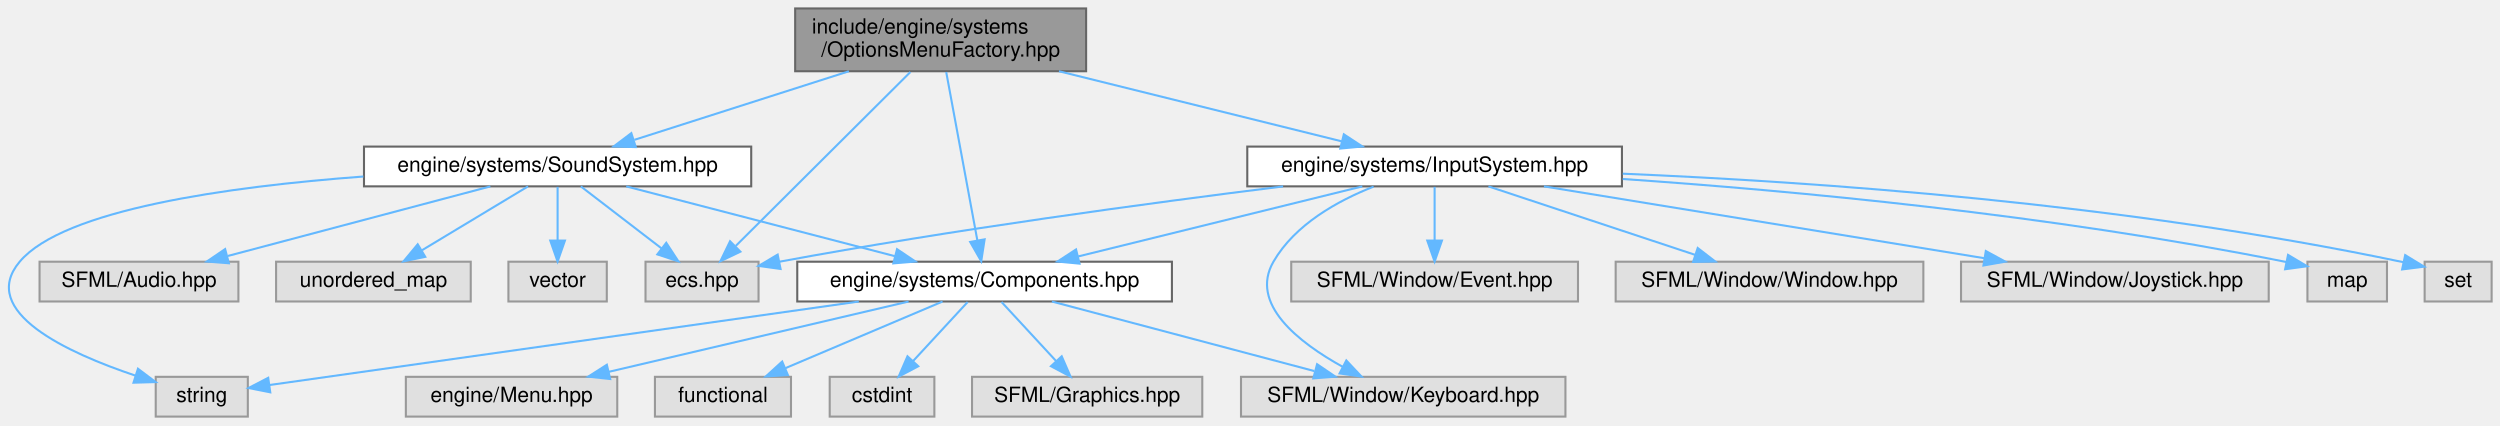
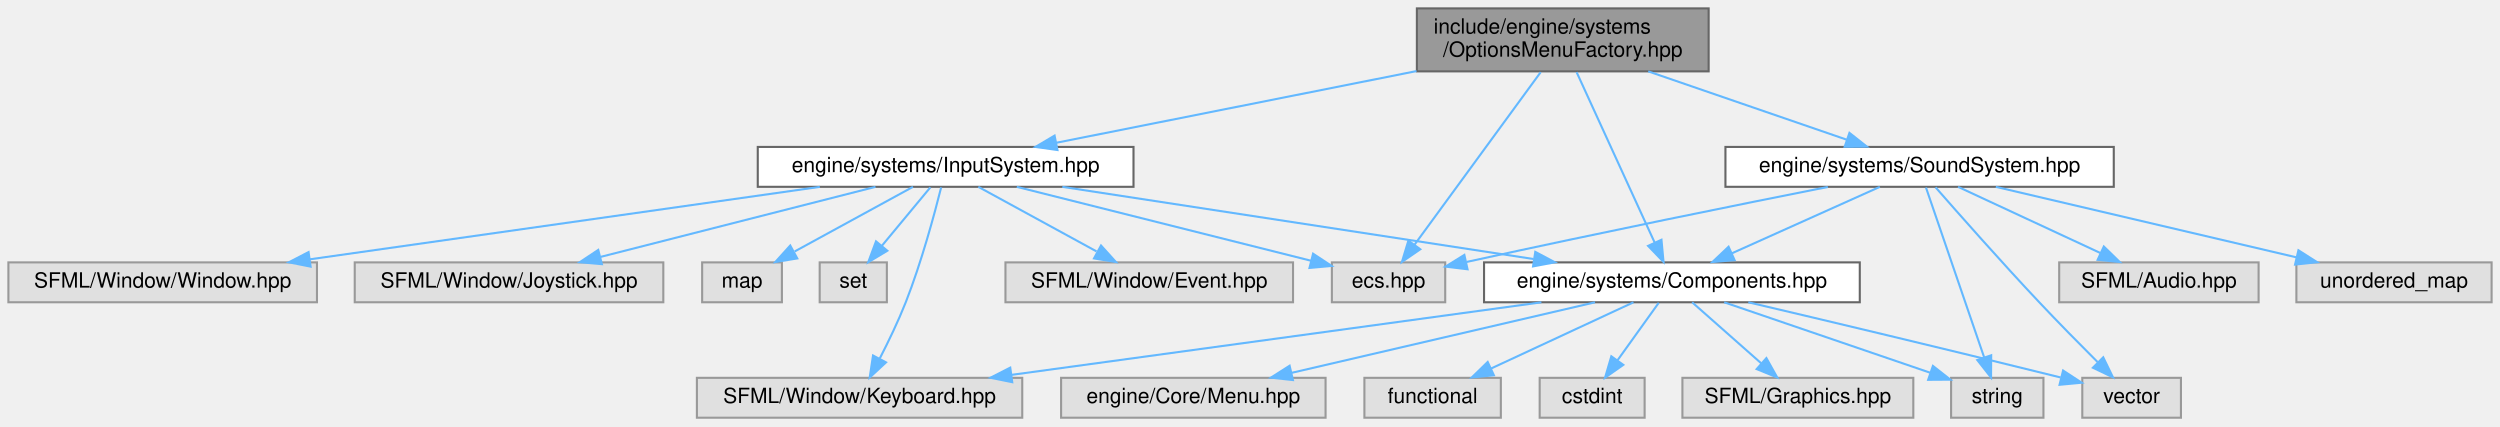
- <svg xmlns="http://www.w3.org/2000/svg" xmlns:xlink="http://www.w3.org/1999/xlink" width="1194pt" height="203pt" viewBox="0.00 0.00 1194.40 203.00">
+ <svg xmlns="http://www.w3.org/2000/svg" xmlns:xlink="http://www.w3.org/1999/xlink" width="1191pt" height="203pt" viewBox="0.00 0.00 1191.00 203.00">
  <g id="graph0" class="graph" transform="scale(1 1) rotate(0) translate(4 199)">
    <g id="Node000001" class="node">
      <g id="a_Node000001">
        <a xlink:title=" ">
-           <polygon fill="#999999" stroke="#666666" points="514.9,-195 375.9,-195 375.9,-165 514.9,-165 514.9,-195" />
-           <text text-anchor="start" x="383.9" y="-183" font-family="Helvetica,sans-Serif" font-size="10.00">include/engine/systems</text>
-           <text text-anchor="middle" x="445.4" y="-172" font-family="Helvetica,sans-Serif" font-size="10.00">/OptionsMenuFactory.hpp</text>
+           <polygon fill="#999999" stroke="#666666" points="810,-195 671,-195 671,-165 810,-165 810,-195" />
+           <text text-anchor="start" x="679" y="-183" font-family="Helvetica,sans-Serif" font-size="10.00">include/engine/systems</text>
+           <text text-anchor="middle" x="740.5" y="-172" font-family="Helvetica,sans-Serif" font-size="10.00">/OptionsMenuFactory.hpp</text>
        </a>
      </g>
    </g>
    <g id="Node000002" class="node">
      <g id="a_Node000002">
        <a xlink:title=" ">
-           <polygon fill="#e0e0e0" stroke="#999999" points="358.4,-74 304.4,-74 304.4,-55 358.4,-55 358.4,-74" />
-           <text text-anchor="middle" x="331.4" y="-62" font-family="Helvetica,sans-Serif" font-size="10.00">ecs.hpp</text>
+           <polygon fill="#e0e0e0" stroke="#999999" points="684.5,-74 630.5,-74 630.5,-55 684.5,-55 684.5,-74" />
+           <text text-anchor="middle" x="657.5" y="-62" font-family="Helvetica,sans-Serif" font-size="10.00">ecs.hpp</text>
        </a>
      </g>
    </g>
    <g id="edge1_Node000001_Node000002" class="edge">
      <g id="a_edge1_Node000001_Node000002">
        <a xlink:title=" ">
-           <path fill="none" stroke="#63b8ff" d="M430.96,-164.63C409.62,-143.37 369.77,-103.71 347.51,-81.54" />
-           <polygon fill="#63b8ff" stroke="#63b8ff" points="349.72,-78.8 340.17,-74.23 344.79,-83.77 349.72,-78.8" />
+           <path fill="none" stroke="#63b8ff" d="M729.99,-164.63C714.65,-143.65 686.2,-104.75 669.87,-82.42" />
+           <polygon fill="#63b8ff" stroke="#63b8ff" points="672.61,-80.24 663.88,-74.23 666.96,-84.37 672.61,-80.24" />
        </a>
      </g>
    </g>
    <g id="Node000003" class="node">
      <g id="a_Node000003">
        <a xlink:href="Components_8hpp.html" target="_top" xlink:title=" ">
-           <polygon fill="white" stroke="#666666" points="555.9,-74 376.9,-74 376.9,-55 555.9,-55 555.9,-74" />
-           <text text-anchor="middle" x="466.4" y="-62" font-family="Helvetica,sans-Serif" font-size="10.00">engine/systems/Components.hpp</text>
+           <polygon fill="white" stroke="#666666" points="882,-74 703,-74 703,-55 882,-55 882,-74" />
+           <text text-anchor="middle" x="792.5" y="-62" font-family="Helvetica,sans-Serif" font-size="10.00">engine/systems/Components.hpp</text>
        </a>
      </g>
    </g>
    <g id="edge2_Node000001_Node000003" class="edge">
      <g id="a_edge2_Node000001_Node000003">
        <a xlink:title=" ">
-           <path fill="none" stroke="#63b8ff" d="M448.06,-164.63C451.84,-144.21 458.76,-106.81 462.93,-84.24" />
-           <polygon fill="#63b8ff" stroke="#63b8ff" points="466.41,-84.7 464.79,-74.23 459.52,-83.43 466.41,-84.7" />
+           <path fill="none" stroke="#63b8ff" d="M747.09,-164.63C756.57,-143.93 774.05,-105.78 784.33,-83.32" />
+           <polygon fill="#63b8ff" stroke="#63b8ff" points="787.52,-84.78 788.5,-74.23 781.15,-81.86 787.52,-84.78" />
+         </a>
+       </g>
+     </g>
+     <g id="Node000011" class="node">
+       <g id="a_Node000011">
+         <a xlink:href="InputSystem_8hpp.html" target="_top" xlink:title=" ">
+           <polygon fill="white" stroke="#666666" points="536,-129 357,-129 357,-110 536,-110 536,-129" />
+           <text text-anchor="middle" x="446.5" y="-117" font-family="Helvetica,sans-Serif" font-size="10.00">engine/systems/InputSystem.hpp</text>
+         </a>
+       </g>
+     </g>
+     <g id="edge10_Node000001_Node000011" class="edge">
+       <g id="a_edge10_Node000001_Node000011">
+         <a xlink:title=" ">
+           <path fill="none" stroke="#63b8ff" d="M670.83,-165.14C618.19,-154.66 547.08,-140.51 499.14,-130.97" />
+           <polygon fill="#63b8ff" stroke="#63b8ff" points="499.77,-127.53 489.28,-129.01 498.4,-134.4 499.77,-127.53" />
+         </a>
+       </g>
+     </g>
+     <g id="Node000017" class="node">
+       <g id="a_Node000017">
+         <a xlink:href="SoundSystem_8hpp.html" target="_top" xlink:title=" ">
+           <polygon fill="white" stroke="#666666" points="1003,-129 818,-129 818,-110 1003,-110 1003,-129" />
+           <text text-anchor="middle" x="910.5" y="-117" font-family="Helvetica,sans-Serif" font-size="10.00">engine/systems/SoundSystem.hpp</text>
+         </a>
+       </g>
+     </g>
+     <g id="edge19_Node000001_Node000017" class="edge">
+       <g id="a_edge19_Node000001_Node000017">
+         <a xlink:title=" ">
+           <path fill="none" stroke="#63b8ff" d="M781.22,-164.99C810.09,-155.05 848.41,-141.86 875.83,-132.43" />
+           <polygon fill="#63b8ff" stroke="#63b8ff" points="877.08,-135.7 885.39,-129.14 874.8,-129.08 877.08,-135.7" />
+         </a>
+       </g>
+     </g>
+     <g id="Node000004" class="node">
+       <g id="a_Node000004">
+         <a xlink:title=" ">
+           <polygon fill="#e0e0e0" stroke="#999999" points="907.5,-19 797.5,-19 797.5,0 907.5,0 907.5,-19" />
+           <text text-anchor="middle" x="852.5" y="-7" font-family="Helvetica,sans-Serif" font-size="10.00">SFML/Graphics.hpp</text>
+         </a>
+       </g>
+     </g>
+     <g id="edge3_Node000003_Node000004" class="edge">
+       <g id="a_edge3_Node000003_Node000004">
+         <a xlink:title=" ">
+           <path fill="none" stroke="#63b8ff" d="M802.14,-54.98C811.01,-47.15 824.37,-35.34 835.11,-25.86" />
+           <polygon fill="#63b8ff" stroke="#63b8ff" points="837.51,-28.41 842.68,-19.17 832.87,-23.17 837.51,-28.41" />
+         </a>
+       </g>
+     </g>
+     <g id="Node000005" class="node">
+       <g id="a_Node000005">
+         <a xlink:title=" ">
+           <polygon fill="#e0e0e0" stroke="#999999" points="483,-19 328,-19 328,0 483,0 483,-19" />
+           <text text-anchor="middle" x="405.5" y="-7" font-family="Helvetica,sans-Serif" font-size="10.00">SFML/Window/Keyboard.hpp</text>
+         </a>
+       </g>
+     </g>
+     <g id="edge4_Node000003_Node000005" class="edge">
+       <g id="a_edge4_Node000003_Node000005">
+         <a xlink:title=" ">
+           <path fill="none" stroke="#63b8ff" d="M730.32,-54.98C661.45,-45.55 550.55,-30.36 477.84,-20.41" />
+           <polygon fill="#63b8ff" stroke="#63b8ff" points="478.23,-16.93 467.84,-19.04 477.28,-23.86 478.23,-16.93" />
+         </a>
+       </g>
+     </g>
+     <g id="Node000006" class="node">
+       <g id="a_Node000006">
+         <a xlink:title=" ">
+           <polygon fill="#e0e0e0" stroke="#999999" points="627.5,-19 501.5,-19 501.5,0 627.5,0 627.5,-19" />
+           <text text-anchor="middle" x="564.5" y="-7" font-family="Helvetica,sans-Serif" font-size="10.00">engine/Core/Menu.hpp</text>
+         </a>
+       </g>
+     </g>
+     <g id="edge5_Node000003_Node000006" class="edge">
+       <g id="a_edge5_Node000003_Node000006">
+         <a xlink:title=" ">
+           <path fill="none" stroke="#63b8ff" d="M755.87,-54.98C716.59,-45.86 654.13,-31.33 611.31,-21.38" />
+           <polygon fill="#63b8ff" stroke="#63b8ff" points="611.95,-17.94 601.42,-19.08 610.37,-24.76 611.95,-17.94" />
+         </a>
+       </g>
+     </g>
+     <g id="Node000007" class="node">
+       <g id="a_Node000007">
+         <a xlink:title=" ">
+           <polygon fill="#e0e0e0" stroke="#999999" points="969.5,-19 925.5,-19 925.5,0 969.5,0 969.5,-19" />
+           <text text-anchor="middle" x="947.5" y="-7" font-family="Helvetica,sans-Serif" font-size="10.00">string</text>
+         </a>
+       </g>
+     </g>
+     <g id="edge6_Node000003_Node000007" class="edge">
+       <g id="a_edge6_Node000003_Node000007">
+         <a xlink:title=" ">
+           <path fill="none" stroke="#63b8ff" d="M817.4,-54.98C844.04,-45.88 886.38,-31.4 915.48,-21.45" />
+           <polygon fill="#63b8ff" stroke="#63b8ff" points="916.84,-24.68 925.17,-18.13 914.58,-18.06 916.84,-24.68" />
+         </a>
+       </g>
+     </g>
+     <g id="Node000008" class="node">
+       <g id="a_Node000008">
+         <a xlink:title=" ">
+           <polygon fill="#e0e0e0" stroke="#999999" points="1035,-19 988,-19 988,0 1035,0 1035,-19" />
+           <text text-anchor="middle" x="1011.5" y="-7" font-family="Helvetica,sans-Serif" font-size="10.00">vector</text>
+         </a>
+       </g>
+     </g>
+     <g id="edge7_Node000003_Node000008" class="edge">
+       <g id="a_edge7_Node000003_Node000008">
+         <a xlink:title=" ">
+           <path fill="none" stroke="#63b8ff" d="M828.9,-54.99C864.38,-46.65 920.1,-33.43 977.71,-19.16" />
+           <polygon fill="#63b8ff" stroke="#63b8ff" points="978.86,-22.48 987.72,-16.68 977.17,-15.69 978.86,-22.48" />
+         </a>
+       </g>
+     </g>
+     <g id="Node000009" class="node">
+       <g id="a_Node000009">
+         <a xlink:title=" ">
+           <polygon fill="#e0e0e0" stroke="#999999" points="711,-19 646,-19 646,0 711,0 711,-19" />
+           <text text-anchor="middle" x="678.5" y="-7" font-family="Helvetica,sans-Serif" font-size="10.00">functional</text>
+         </a>
+       </g>
+     </g>
+     <g id="edge8_Node000003_Node000009" class="edge">
+       <g id="a_edge8_Node000003_Node000009">
+         <a xlink:title=" ">
+           <path fill="none" stroke="#63b8ff" d="M774.18,-54.98C755.84,-46.46 727.39,-33.23 706.27,-23.41" />
+           <polygon fill="#63b8ff" stroke="#63b8ff" points="707.69,-20.21 697.15,-19.17 704.74,-26.56 707.69,-20.21" />
        </a>
      </g>
    </g>
    <g id="Node000010" class="node">
      <g id="a_Node000010">
-         <a xlink:href="InputSystem_8hpp.html" target="_top" xlink:title=" ">
-           <polygon fill="white" stroke="#666666" points="770.9,-129 591.9,-129 591.9,-110 770.9,-110 770.9,-129" />
-           <text text-anchor="middle" x="681.4" y="-117" font-family="Helvetica,sans-Serif" font-size="10.00">engine/systems/InputSystem.hpp</text>
-         </a>
-       </g>
-     </g>
-     <g id="edge9_Node000001_Node000010" class="edge">
-       <g id="a_edge9_Node000001_Node000010">
-         <a xlink:title=" ">
-           <path fill="none" stroke="#63b8ff" d="M501.93,-164.99C543.36,-154.72 598.83,-140.97 637.07,-131.49" />
-           <polygon fill="#63b8ff" stroke="#63b8ff" points="638.03,-134.86 646.89,-129.05 636.34,-128.06 638.03,-134.86" />
+         <a xlink:title=" ">
+           <polygon fill="#e0e0e0" stroke="#999999" points="779.5,-19 729.5,-19 729.5,0 779.5,0 779.5,-19" />
+           <text text-anchor="middle" x="754.5" y="-7" font-family="Helvetica,sans-Serif" font-size="10.00">cstdint</text>
+         </a>
+       </g>
+     </g>
+     <g id="edge9_Node000003_Node000010" class="edge">
+       <g id="a_edge9_Node000003_Node000010">
+         <a xlink:title=" ">
+           <path fill="none" stroke="#63b8ff" d="M786.23,-54.75C780.91,-47.34 773.14,-36.5 766.62,-27.41" />
+           <polygon fill="#63b8ff" stroke="#63b8ff" points="769.33,-25.18 760.66,-19.09 763.64,-29.26 769.33,-25.18" />
+         </a>
+       </g>
+     </g>
+     <g id="edge11_Node000011_Node000002" class="edge">
+       <g id="a_edge11_Node000011_Node000002">
+         <a xlink:title=" ">
+           <path fill="none" stroke="#63b8ff" d="M480.4,-109.98C518.77,-100.35 581.05,-84.7 620.61,-74.77" />
+           <polygon fill="#63b8ff" stroke="#63b8ff" points="621.55,-78.14 630.39,-72.31 619.84,-71.35 621.55,-78.14" />
+         </a>
+       </g>
+     </g>
+     <g id="edge12_Node000011_Node000003" class="edge">
+       <g id="a_edge12_Node000011_Node000003">
+         <a xlink:title=" ">
+           <path fill="none" stroke="#63b8ff" d="M502.09,-109.98C563.29,-100.61 661.6,-85.55 726.62,-75.59" />
+           <polygon fill="#63b8ff" stroke="#63b8ff" points="727.41,-79.01 736.76,-74.04 726.35,-72.09 727.41,-79.01" />
+         </a>
+       </g>
+     </g>
+     <g id="edge15_Node000011_Node000005" class="edge">
+       <g id="a_edge15_Node000011_Node000005">
+         <a xlink:title=" ">
+           <path fill="none" stroke="#63b8ff" d="M444.37,-109.72C441.26,-97.31 435,-74.06 427.5,-55 423.95,-45.98 419.27,-36.29 415.14,-28.27" />
+           <polygon fill="#63b8ff" stroke="#63b8ff" points="418.1,-26.37 410.33,-19.17 411.91,-29.64 418.1,-26.37" />
+         </a>
+       </g>
+     </g>
+     <g id="Node000012" class="node">
+       <g id="a_Node000012">
+         <a xlink:title=" ">
+           <polygon fill="#e0e0e0" stroke="#999999" points="612,-74 475,-74 475,-55 612,-55 612,-74" />
+           <text text-anchor="middle" x="543.5" y="-62" font-family="Helvetica,sans-Serif" font-size="10.00">SFML/Window/Event.hpp</text>
+         </a>
+       </g>
+     </g>
+     <g id="edge13_Node000011_Node000012" class="edge">
+       <g id="a_edge13_Node000011_Node000012">
+         <a xlink:title=" ">
+           <path fill="none" stroke="#63b8ff" d="M462.08,-109.98C477.27,-101.69 500.6,-88.94 518.4,-79.22" />
+           <polygon fill="#63b8ff" stroke="#63b8ff" points="520.53,-82.04 527.63,-74.17 517.18,-75.89 520.53,-82.04" />
+         </a>
+       </g>
+     </g>
+     <g id="Node000013" class="node">
+       <g id="a_Node000013">
+         <a xlink:title=" ">
+           <polygon fill="#e0e0e0" stroke="#999999" points="147,-74 0,-74 0,-55 147,-55 147,-74" />
+           <text text-anchor="middle" x="73.5" y="-62" font-family="Helvetica,sans-Serif" font-size="10.00">SFML/Window/Window.hpp</text>
+         </a>
+       </g>
+     </g>
+     <g id="edge14_Node000011_Node000013" class="edge">
+       <g id="a_edge14_Node000011_Node000013">
+         <a xlink:title=" ">
+           <path fill="none" stroke="#63b8ff" d="M386.57,-109.98C320.33,-100.57 213.74,-85.43 143.66,-75.47" />
+           <polygon fill="#63b8ff" stroke="#63b8ff" points="143.98,-71.98 133.59,-74.04 143,-78.91 143.98,-71.98" />
+         </a>
+       </g>
+     </g>
+     <g id="Node000014" class="node">
+       <g id="a_Node000014">
+         <a xlink:title=" ">
+           <polygon fill="#e0e0e0" stroke="#999999" points="312,-74 165,-74 165,-55 312,-55 312,-74" />
+           <text text-anchor="middle" x="238.5" y="-62" font-family="Helvetica,sans-Serif" font-size="10.00">SFML/Window/Joystick.hpp</text>
+         </a>
+       </g>
+     </g>
+     <g id="edge16_Node000011_Node000014" class="edge">
+       <g id="a_edge16_Node000011_Node000014">
+         <a xlink:title=" ">
+           <path fill="none" stroke="#63b8ff" d="M413.08,-109.98C377.56,-100.93 321.23,-86.58 282.2,-76.64" />
+           <polygon fill="#63b8ff" stroke="#63b8ff" points="282.74,-73.16 272.18,-74.08 281.01,-79.94 282.74,-73.16" />
+         </a>
+       </g>
+     </g>
+     <g id="Node000015" class="node">
+       <g id="a_Node000015">
+         <a xlink:title=" ">
+           <polygon fill="#e0e0e0" stroke="#999999" points="368.5,-74 330.5,-74 330.5,-55 368.5,-55 368.5,-74" />
+           <text text-anchor="middle" x="349.5" y="-62" font-family="Helvetica,sans-Serif" font-size="10.00">map</text>
+         </a>
+       </g>
+     </g>
+     <g id="edge17_Node000011_Node000015" class="edge">
+       <g id="a_edge17_Node000011_Node000015">
+         <a xlink:title=" ">
+           <path fill="none" stroke="#63b8ff" d="M430.92,-109.98C415.73,-101.69 392.4,-88.94 374.6,-79.22" />
+           <polygon fill="#63b8ff" stroke="#63b8ff" points="375.82,-75.89 365.37,-74.17 372.47,-82.04 375.82,-75.89" />
        </a>
      </g>
    </g>
    <g id="Node000016" class="node">
      <g id="a_Node000016">
-         <a xlink:href="SoundSystem_8hpp.html" target="_top" xlink:title=" ">
-           <polygon fill="white" stroke="#666666" points="354.9,-129 169.9,-129 169.9,-110 354.9,-110 354.9,-129" />
-           <text text-anchor="middle" x="262.4" y="-117" font-family="Helvetica,sans-Serif" font-size="10.00">engine/systems/SoundSystem.hpp</text>
-         </a>
-       </g>
-     </g>
-     <g id="edge18_Node000001_Node000016" class="edge">
-       <g id="a_edge18_Node000001_Node000016">
-         <a xlink:title=" ">
-           <path fill="none" stroke="#63b8ff" d="M401.57,-164.99C370.26,-154.98 328.62,-141.67 299.07,-132.22" />
-           <polygon fill="#63b8ff" stroke="#63b8ff" points="299.75,-128.76 289.16,-129.05 297.62,-135.43 299.75,-128.76" />
-         </a>
-       </g>
-     </g>
-     <g id="Node000004" class="node">
-       <g id="a_Node000004">
-         <a xlink:title=" ">
-           <polygon fill="#e0e0e0" stroke="#999999" points="570.4,-19 460.4,-19 460.4,0 570.4,0 570.4,-19" />
-           <text text-anchor="middle" x="515.4" y="-7" font-family="Helvetica,sans-Serif" font-size="10.00">SFML/Graphics.hpp</text>
-         </a>
-       </g>
-     </g>
-     <g id="edge3_Node000003_Node000004" class="edge">
-       <g id="a_edge3_Node000003_Node000004">
-         <a xlink:title=" ">
-           <path fill="none" stroke="#63b8ff" d="M474.49,-54.75C481.56,-47.11 491.99,-35.82 500.55,-26.56" />
-           <polygon fill="#63b8ff" stroke="#63b8ff" points="503.24,-28.81 507.46,-19.09 498.1,-24.06 503.24,-28.81" />
-         </a>
-       </g>
-     </g>
-     <g id="Node000005" class="node">
-       <g id="a_Node000005">
-         <a xlink:title=" ">
-           <polygon fill="#e0e0e0" stroke="#999999" points="743.9,-19 588.9,-19 588.9,0 743.9,0 743.9,-19" />
-           <text text-anchor="middle" x="666.4" y="-7" font-family="Helvetica,sans-Serif" font-size="10.00">SFML/Window/Keyboard.hpp</text>
-         </a>
-       </g>
-     </g>
-     <g id="edge4_Node000003_Node000005" class="edge">
-       <g id="a_edge4_Node000003_Node000005">
-         <a xlink:title=" ">
-           <path fill="none" stroke="#63b8ff" d="M498.53,-54.98C532.55,-45.97 586.4,-31.7 623.9,-21.76" />
-           <polygon fill="#63b8ff" stroke="#63b8ff" points="625.25,-25.03 634.01,-19.08 623.45,-18.26 625.25,-25.03" />
-         </a>
-       </g>
-     </g>
-     <g id="Node000006" class="node">
-       <g id="a_Node000006">
-         <a xlink:title=" ">
-           <polygon fill="#e0e0e0" stroke="#999999" points="290.9,-19 189.9,-19 189.9,0 290.9,0 290.9,-19" />
-           <text text-anchor="middle" x="240.4" y="-7" font-family="Helvetica,sans-Serif" font-size="10.00">engine/Menu.hpp</text>
-         </a>
-       </g>
-     </g>
-     <g id="edge5_Node000003_Node000006" class="edge">
-       <g id="a_edge5_Node000003_Node000006">
-         <a xlink:title=" ">
-           <path fill="none" stroke="#63b8ff" d="M430.09,-54.98C391.16,-45.86 329.24,-31.33 286.8,-21.38" />
-           <polygon fill="#63b8ff" stroke="#63b8ff" points="287.53,-17.96 277,-19.08 285.93,-24.77 287.53,-17.96" />
-         </a>
-       </g>
-     </g>
-     <g id="Node000007" class="node">
-       <g id="a_Node000007">
-         <a xlink:title=" ">
-           <polygon fill="#e0e0e0" stroke="#999999" points="114.4,-19 70.4,-19 70.4,0 114.4,0 114.4,-19" />
-           <text text-anchor="middle" x="92.4" y="-7" font-family="Helvetica,sans-Serif" font-size="10.00">string</text>
-         </a>
-       </g>
-     </g>
-     <g id="edge6_Node000003_Node000007" class="edge">
-       <g id="a_edge6_Node000003_Node000007">
-         <a xlink:title=" ">
-           <path fill="none" stroke="#63b8ff" d="M406.31,-54.98C326.28,-43.64 187.53,-23.98 124.83,-15.1" />
-           <polygon fill="#63b8ff" stroke="#63b8ff" points="125.12,-11.6 114.73,-13.66 124.14,-18.53 125.12,-11.6" />
-         </a>
-       </g>
-     </g>
-     <g id="Node000008" class="node">
-       <g id="a_Node000008">
-         <a xlink:title=" ">
-           <polygon fill="#e0e0e0" stroke="#999999" points="373.9,-19 308.9,-19 308.9,0 373.9,0 373.9,-19" />
-           <text text-anchor="middle" x="341.4" y="-7" font-family="Helvetica,sans-Serif" font-size="10.00">functional</text>
-         </a>
-       </g>
-     </g>
-     <g id="edge7_Node000003_Node000008" class="edge">
-       <g id="a_edge7_Node000003_Node000008">
-         <a xlink:title=" ">
-           <path fill="none" stroke="#63b8ff" d="M446.32,-54.98C426.03,-46.38 394.44,-32.99 371.23,-23.15" />
-           <polygon fill="#63b8ff" stroke="#63b8ff" points="372.42,-19.85 361.85,-19.17 369.69,-26.3 372.42,-19.85" />
-         </a>
-       </g>
-     </g>
-     <g id="Node000009" class="node">
-       <g id="a_Node000009">
-         <a xlink:title=" ">
-           <polygon fill="#e0e0e0" stroke="#999999" points="442.4,-19 392.4,-19 392.4,0 442.4,0 442.4,-19" />
-           <text text-anchor="middle" x="417.4" y="-7" font-family="Helvetica,sans-Serif" font-size="10.00">cstdint</text>
-         </a>
-       </g>
-     </g>
-     <g id="edge8_Node000003_Node000009" class="edge">
-       <g id="a_edge8_Node000003_Node000009">
-         <a xlink:title=" ">
-           <path fill="none" stroke="#63b8ff" d="M458.31,-54.75C451.24,-47.11 440.81,-35.82 432.25,-26.56" />
-           <polygon fill="#63b8ff" stroke="#63b8ff" points="434.7,-24.06 425.34,-19.09 429.56,-28.81 434.7,-24.06" />
-         </a>
-       </g>
-     </g>
-     <g id="edge10_Node000010_Node000002" class="edge">
-       <g id="a_edge10_Node000010_Node000002">
-         <a xlink:title=" ">
-           <path fill="none" stroke="#63b8ff" d="M609.01,-109.97C545.39,-102.06 450.43,-89.22 368.4,-74 368.3,-73.98 368.2,-73.96 368.1,-73.94" />
-           <polygon fill="#63b8ff" stroke="#63b8ff" points="368.92,-70.54 358.42,-71.99 367.53,-77.4 368.92,-70.54" />
-         </a>
-       </g>
-     </g>
-     <g id="edge11_Node000010_Node000003" class="edge">
-       <g id="a_edge11_Node000010_Node000003">
-         <a xlink:title=" ">
-           <path fill="none" stroke="#63b8ff" d="M646.86,-109.98C609.98,-100.89 551.41,-86.46 511.06,-76.51" />
-           <polygon fill="#63b8ff" stroke="#63b8ff" points="511.76,-73.08 501.21,-74.08 510.09,-79.87 511.76,-73.08" />
-         </a>
-       </g>
-     </g>
-     <g id="edge14_Node000010_Node000005" class="edge">
-       <g id="a_edge14_Node000010_Node000005">
-         <a xlink:title=" ">
-           <path fill="none" stroke="#63b8ff" d="M652.26,-109.87C635.05,-103.1 614.66,-91.79 604.4,-74 592.81,-53.92 616.28,-35.5 637.58,-23.73" />
-           <polygon fill="#63b8ff" stroke="#63b8ff" points="639.22,-26.83 646.48,-19.11 635.99,-20.62 639.22,-26.83" />
-         </a>
-       </g>
-     </g>
-     <g id="Node000011" class="node">
-       <g id="a_Node000011">
-         <a xlink:title=" ">
-           <polygon fill="#e0e0e0" stroke="#999999" points="749.9,-74 612.9,-74 612.9,-55 749.9,-55 749.9,-74" />
-           <text text-anchor="middle" x="681.4" y="-62" font-family="Helvetica,sans-Serif" font-size="10.00">SFML/Window/Event.hpp</text>
-         </a>
-       </g>
-     </g>
-     <g id="edge12_Node000010_Node000011" class="edge">
-       <g id="a_edge12_Node000010_Node000011">
-         <a xlink:title=" ">
-           <path fill="none" stroke="#63b8ff" d="M681.4,-109.75C681.4,-102.8 681.4,-92.85 681.4,-84.13" />
-           <polygon fill="#63b8ff" stroke="#63b8ff" points="684.9,-84.09 681.4,-74.09 677.9,-84.09 684.9,-84.09" />
-         </a>
-       </g>
-     </g>
-     <g id="Node000012" class="node">
-       <g id="a_Node000012">
-         <a xlink:title=" ">
-           <polygon fill="#e0e0e0" stroke="#999999" points="914.9,-74 767.9,-74 767.9,-55 914.9,-55 914.9,-74" />
-           <text text-anchor="middle" x="841.4" y="-62" font-family="Helvetica,sans-Serif" font-size="10.00">SFML/Window/Window.hpp</text>
-         </a>
-       </g>
-     </g>
-     <g id="edge13_Node000010_Node000012" class="edge">
-       <g id="a_edge13_Node000010_Node000012">
-         <a xlink:title=" ">
-           <path fill="none" stroke="#63b8ff" d="M707.11,-109.98C733.85,-101.13 775.93,-87.19 805.85,-77.28" />
-           <polygon fill="#63b8ff" stroke="#63b8ff" points="807.1,-80.55 815.49,-74.08 804.9,-73.9 807.1,-80.55" />
-         </a>
-       </g>
-     </g>
-     <g id="Node000013" class="node">
-       <g id="a_Node000013">
-         <a xlink:title=" ">
-           <polygon fill="#e0e0e0" stroke="#999999" points="1079.9,-74 932.9,-74 932.9,-55 1079.9,-55 1079.9,-74" />
-           <text text-anchor="middle" x="1006.4" y="-62" font-family="Helvetica,sans-Serif" font-size="10.00">SFML/Window/Joystick.hpp</text>
-         </a>
-       </g>
-     </g>
-     <g id="edge15_Node000010_Node000013" class="edge">
-       <g id="a_edge15_Node000010_Node000013">
-         <a xlink:title=" ">
-           <path fill="none" stroke="#63b8ff" d="M733.62,-109.98C790.98,-100.63 883.07,-85.61 944.14,-75.65" />
-           <polygon fill="#63b8ff" stroke="#63b8ff" points="944.74,-79.1 954.04,-74.04 943.61,-72.19 944.74,-79.1" />
-         </a>
-       </g>
-     </g>
-     <g id="Node000014" class="node">
-       <g id="a_Node000014">
-         <a xlink:title=" ">
-           <polygon fill="#e0e0e0" stroke="#999999" points="1136.4,-74 1098.4,-74 1098.4,-55 1136.4,-55 1136.4,-74" />
-           <text text-anchor="middle" x="1117.4" y="-62" font-family="Helvetica,sans-Serif" font-size="10.00">map</text>
-         </a>
-       </g>
-     </g>
-     <g id="edge16_Node000010_Node000014" class="edge">
-       <g id="a_edge16_Node000010_Node000014">
-         <a xlink:title=" ">
-           <path fill="none" stroke="#63b8ff" d="M771.28,-113.52C852.1,-107.93 974.05,-96.78 1088.27,-73.86" />
-           <polygon fill="#63b8ff" stroke="#63b8ff" points="1089.14,-77.26 1098.24,-71.83 1087.74,-70.4 1089.14,-77.26" />
-         </a>
-       </g>
-     </g>
-     <g id="Node000015" class="node">
-       <g id="a_Node000015">
-         <a xlink:title=" ">
-           <polygon fill="#e0e0e0" stroke="#999999" points="1186.4,-74 1154.4,-74 1154.4,-55 1186.4,-55 1186.4,-74" />
-           <text text-anchor="middle" x="1170.4" y="-62" font-family="Helvetica,sans-Serif" font-size="10.00">set</text>
-         </a>
-       </g>
-     </g>
-     <g id="edge17_Node000010_Node000015" class="edge">
-       <g id="a_edge17_Node000010_Node000015">
-         <a xlink:title=" ">
-           <path fill="none" stroke="#63b8ff" d="M771.29,-116.05C863.16,-112.15 1009.85,-102.05 1144.09,-73.79" />
-           <polygon fill="#63b8ff" stroke="#63b8ff" points="1145.1,-77.15 1154.15,-71.63 1143.64,-70.31 1145.1,-77.15" />
-         </a>
-       </g>
-     </g>
-     <g id="edge19_Node000016_Node000002" class="edge">
-       <g id="a_edge19_Node000016_Node000002">
-         <a xlink:title=" ">
-           <path fill="none" stroke="#63b8ff" d="M273.49,-109.98C283.89,-102 299.66,-89.88 312.12,-80.31" />
-           <polygon fill="#63b8ff" stroke="#63b8ff" points="314.31,-83.04 320.11,-74.17 310.05,-77.49 314.31,-83.04" />
-         </a>
-       </g>
-     </g>
-     <g id="edge20_Node000016_Node000003" class="edge">
-       <g id="a_edge20_Node000016_Node000003">
-         <a xlink:title=" ">
-           <path fill="none" stroke="#63b8ff" d="M295.18,-109.98C330.02,-100.93 385.27,-86.58 423.54,-76.64" />
-           <polygon fill="#63b8ff" stroke="#63b8ff" points="424.57,-79.98 433.37,-74.08 422.81,-73.21 424.57,-79.98" />
-         </a>
-       </g>
-     </g>
-     <g id="edge24_Node000016_Node000007" class="edge">
-       <g id="a_edge24_Node000016_Node000007">
-         <a xlink:title=" ">
-           <path fill="none" stroke="#63b8ff" d="M169.59,-114.7C104.81,-109.87 26.36,-98.9 5.4,-74 -14.68,-50.14 28.31,-30.42 60.73,-19.57" />
-           <polygon fill="#63b8ff" stroke="#63b8ff" points="61.91,-22.87 70.37,-16.5 59.78,-16.2 61.91,-22.87" />
-         </a>
-       </g>
-     </g>
-     <g id="Node000017" class="node">
-       <g id="a_Node000017">
-         <a xlink:title=" ">
-           <polygon fill="#e0e0e0" stroke="#999999" points="109.9,-74 14.9,-74 14.9,-55 109.9,-55 109.9,-74" />
-           <text text-anchor="middle" x="62.4" y="-62" font-family="Helvetica,sans-Serif" font-size="10.00">SFML/Audio.hpp</text>
-         </a>
-       </g>
-     </g>
-     <g id="edge21_Node000016_Node000017" class="edge">
-       <g id="a_edge21_Node000016_Node000017">
-         <a xlink:title=" ">
-           <path fill="none" stroke="#63b8ff" d="M230.27,-109.98C196.25,-100.97 142.4,-86.7 104.9,-76.76" />
-           <polygon fill="#63b8ff" stroke="#63b8ff" points="105.35,-73.26 94.79,-74.08 103.56,-80.03 105.35,-73.26" />
+         <a xlink:title=" ">
+           <polygon fill="#e0e0e0" stroke="#999999" points="418.5,-74 386.5,-74 386.5,-55 418.5,-55 418.5,-74" />
+           <text text-anchor="middle" x="402.5" y="-62" font-family="Helvetica,sans-Serif" font-size="10.00">set</text>
+         </a>
+       </g>
+     </g>
+     <g id="edge18_Node000011_Node000016" class="edge">
+       <g id="a_edge18_Node000011_Node000016">
+         <a xlink:title=" ">
+           <path fill="none" stroke="#63b8ff" d="M439.23,-109.75C432.96,-102.18 423.71,-91.05 416.07,-81.84" />
+           <polygon fill="#63b8ff" stroke="#63b8ff" points="418.71,-79.55 409.63,-74.09 413.33,-84.02 418.71,-79.55" />
+         </a>
+       </g>
+     </g>
+     <g id="edge20_Node000017_Node000002" class="edge">
+       <g id="a_edge20_Node000017_Node000002">
+         <a xlink:title=" ">
+           <path fill="none" stroke="#63b8ff" d="M866.78,-109.93C825.04,-101.66 760.13,-88.57 694.69,-74.21" />
+           <polygon fill="#63b8ff" stroke="#63b8ff" points="695.13,-70.72 684.61,-71.99 693.62,-77.56 695.13,-70.72" />
+         </a>
+       </g>
+     </g>
+     <g id="edge21_Node000017_Node000003" class="edge">
+       <g id="a_edge21_Node000017_Node000003">
+         <a xlink:title=" ">
+           <path fill="none" stroke="#63b8ff" d="M891.54,-109.98C872.47,-101.42 842.84,-88.11 820.95,-78.28" />
+           <polygon fill="#63b8ff" stroke="#63b8ff" points="822.36,-75.07 811.8,-74.17 819.49,-81.46 822.36,-75.07" />
+         </a>
+       </g>
+     </g>
+     <g id="edge25_Node000017_Node000007" class="edge">
+       <g id="a_edge25_Node000017_Node000007">
+         <a xlink:title=" ">
+           <path fill="none" stroke="#63b8ff" d="M913.53,-109.66C919.57,-92.01 933.25,-52.09 941.29,-28.64" />
+           <polygon fill="#63b8ff" stroke="#63b8ff" points="944.6,-29.75 944.53,-19.16 937.98,-27.48 944.6,-29.75" />
+         </a>
+       </g>
+     </g>
+     <g id="edge24_Node000017_Node000008" class="edge">
+       <g id="a_edge24_Node000017_Node000008">
+         <a xlink:title=" ">
+           <path fill="none" stroke="#63b8ff" d="M918.11,-109.75C928.92,-97.4 949.42,-74.19 967.5,-55 976.53,-45.41 986.88,-34.92 995.27,-26.54" />
+           <polygon fill="#63b8ff" stroke="#63b8ff" points="997.98,-28.78 1002.61,-19.24 993.05,-23.81 997.98,-28.78" />
        </a>
      </g>
    </g>
    <g id="Node000018" class="node">
      <g id="a_Node000018">
        <a xlink:title=" ">
-           <polygon fill="#e0e0e0" stroke="#999999" points="220.9,-74 127.9,-74 127.9,-55 220.9,-55 220.9,-74" />
-           <text text-anchor="middle" x="174.4" y="-62" font-family="Helvetica,sans-Serif" font-size="10.00">unordered_map</text>
-         </a>
-       </g>
-     </g>
-     <g id="edge22_Node000016_Node000018" class="edge">
-       <g id="a_edge22_Node000016_Node000018">
-         <a xlink:title=" ">
-           <path fill="none" stroke="#63b8ff" d="M248.26,-109.98C234.62,-101.77 213.71,-89.18 197.62,-79.49" />
-           <polygon fill="#63b8ff" stroke="#63b8ff" points="199.17,-76.33 188.8,-74.17 195.56,-82.33 199.17,-76.33" />
+           <polygon fill="#e0e0e0" stroke="#999999" points="1072,-74 977,-74 977,-55 1072,-55 1072,-74" />
+           <text text-anchor="middle" x="1024.5" y="-62" font-family="Helvetica,sans-Serif" font-size="10.00">SFML/Audio.hpp</text>
+         </a>
+       </g>
+     </g>
+     <g id="edge22_Node000017_Node000018" class="edge">
+       <g id="a_edge22_Node000017_Node000018">
+         <a xlink:title=" ">
+           <path fill="none" stroke="#63b8ff" d="M928.82,-109.98C947.16,-101.46 975.61,-88.23 996.73,-78.41" />
+           <polygon fill="#63b8ff" stroke="#63b8ff" points="998.26,-81.56 1005.85,-74.17 995.31,-75.21 998.26,-81.56" />
        </a>
      </g>
    </g>
    <g id="Node000019" class="node">
      <g id="a_Node000019">
        <a xlink:title=" ">
-           <polygon fill="#e0e0e0" stroke="#999999" points="285.9,-74 238.9,-74 238.9,-55 285.9,-55 285.9,-74" />
-           <text text-anchor="middle" x="262.4" y="-62" font-family="Helvetica,sans-Serif" font-size="10.00">vector</text>
-         </a>
-       </g>
-     </g>
-     <g id="edge23_Node000016_Node000019" class="edge">
-       <g id="a_edge23_Node000016_Node000019">
-         <a xlink:title=" ">
-           <path fill="none" stroke="#63b8ff" d="M262.4,-109.75C262.4,-102.8 262.4,-92.85 262.4,-84.13" />
-           <polygon fill="#63b8ff" stroke="#63b8ff" points="265.9,-84.09 262.4,-74.09 258.9,-84.09 265.9,-84.09" />
+           <polygon fill="#e0e0e0" stroke="#999999" points="1183,-74 1090,-74 1090,-55 1183,-55 1183,-74" />
+           <text text-anchor="middle" x="1136.5" y="-62" font-family="Helvetica,sans-Serif" font-size="10.00">unordered_map</text>
+         </a>
+       </g>
+     </g>
+     <g id="edge23_Node000017_Node000019" class="edge">
+       <g id="a_edge23_Node000017_Node000019">
+         <a xlink:title=" ">
+           <path fill="none" stroke="#63b8ff" d="M946.81,-109.98C985.74,-100.86 1047.66,-86.33 1090.1,-76.38" />
+           <polygon fill="#63b8ff" stroke="#63b8ff" points="1090.97,-79.77 1099.9,-74.08 1089.37,-72.96 1090.97,-79.77" />
        </a>
      </g>
    </g>
  </g>
</svg>
